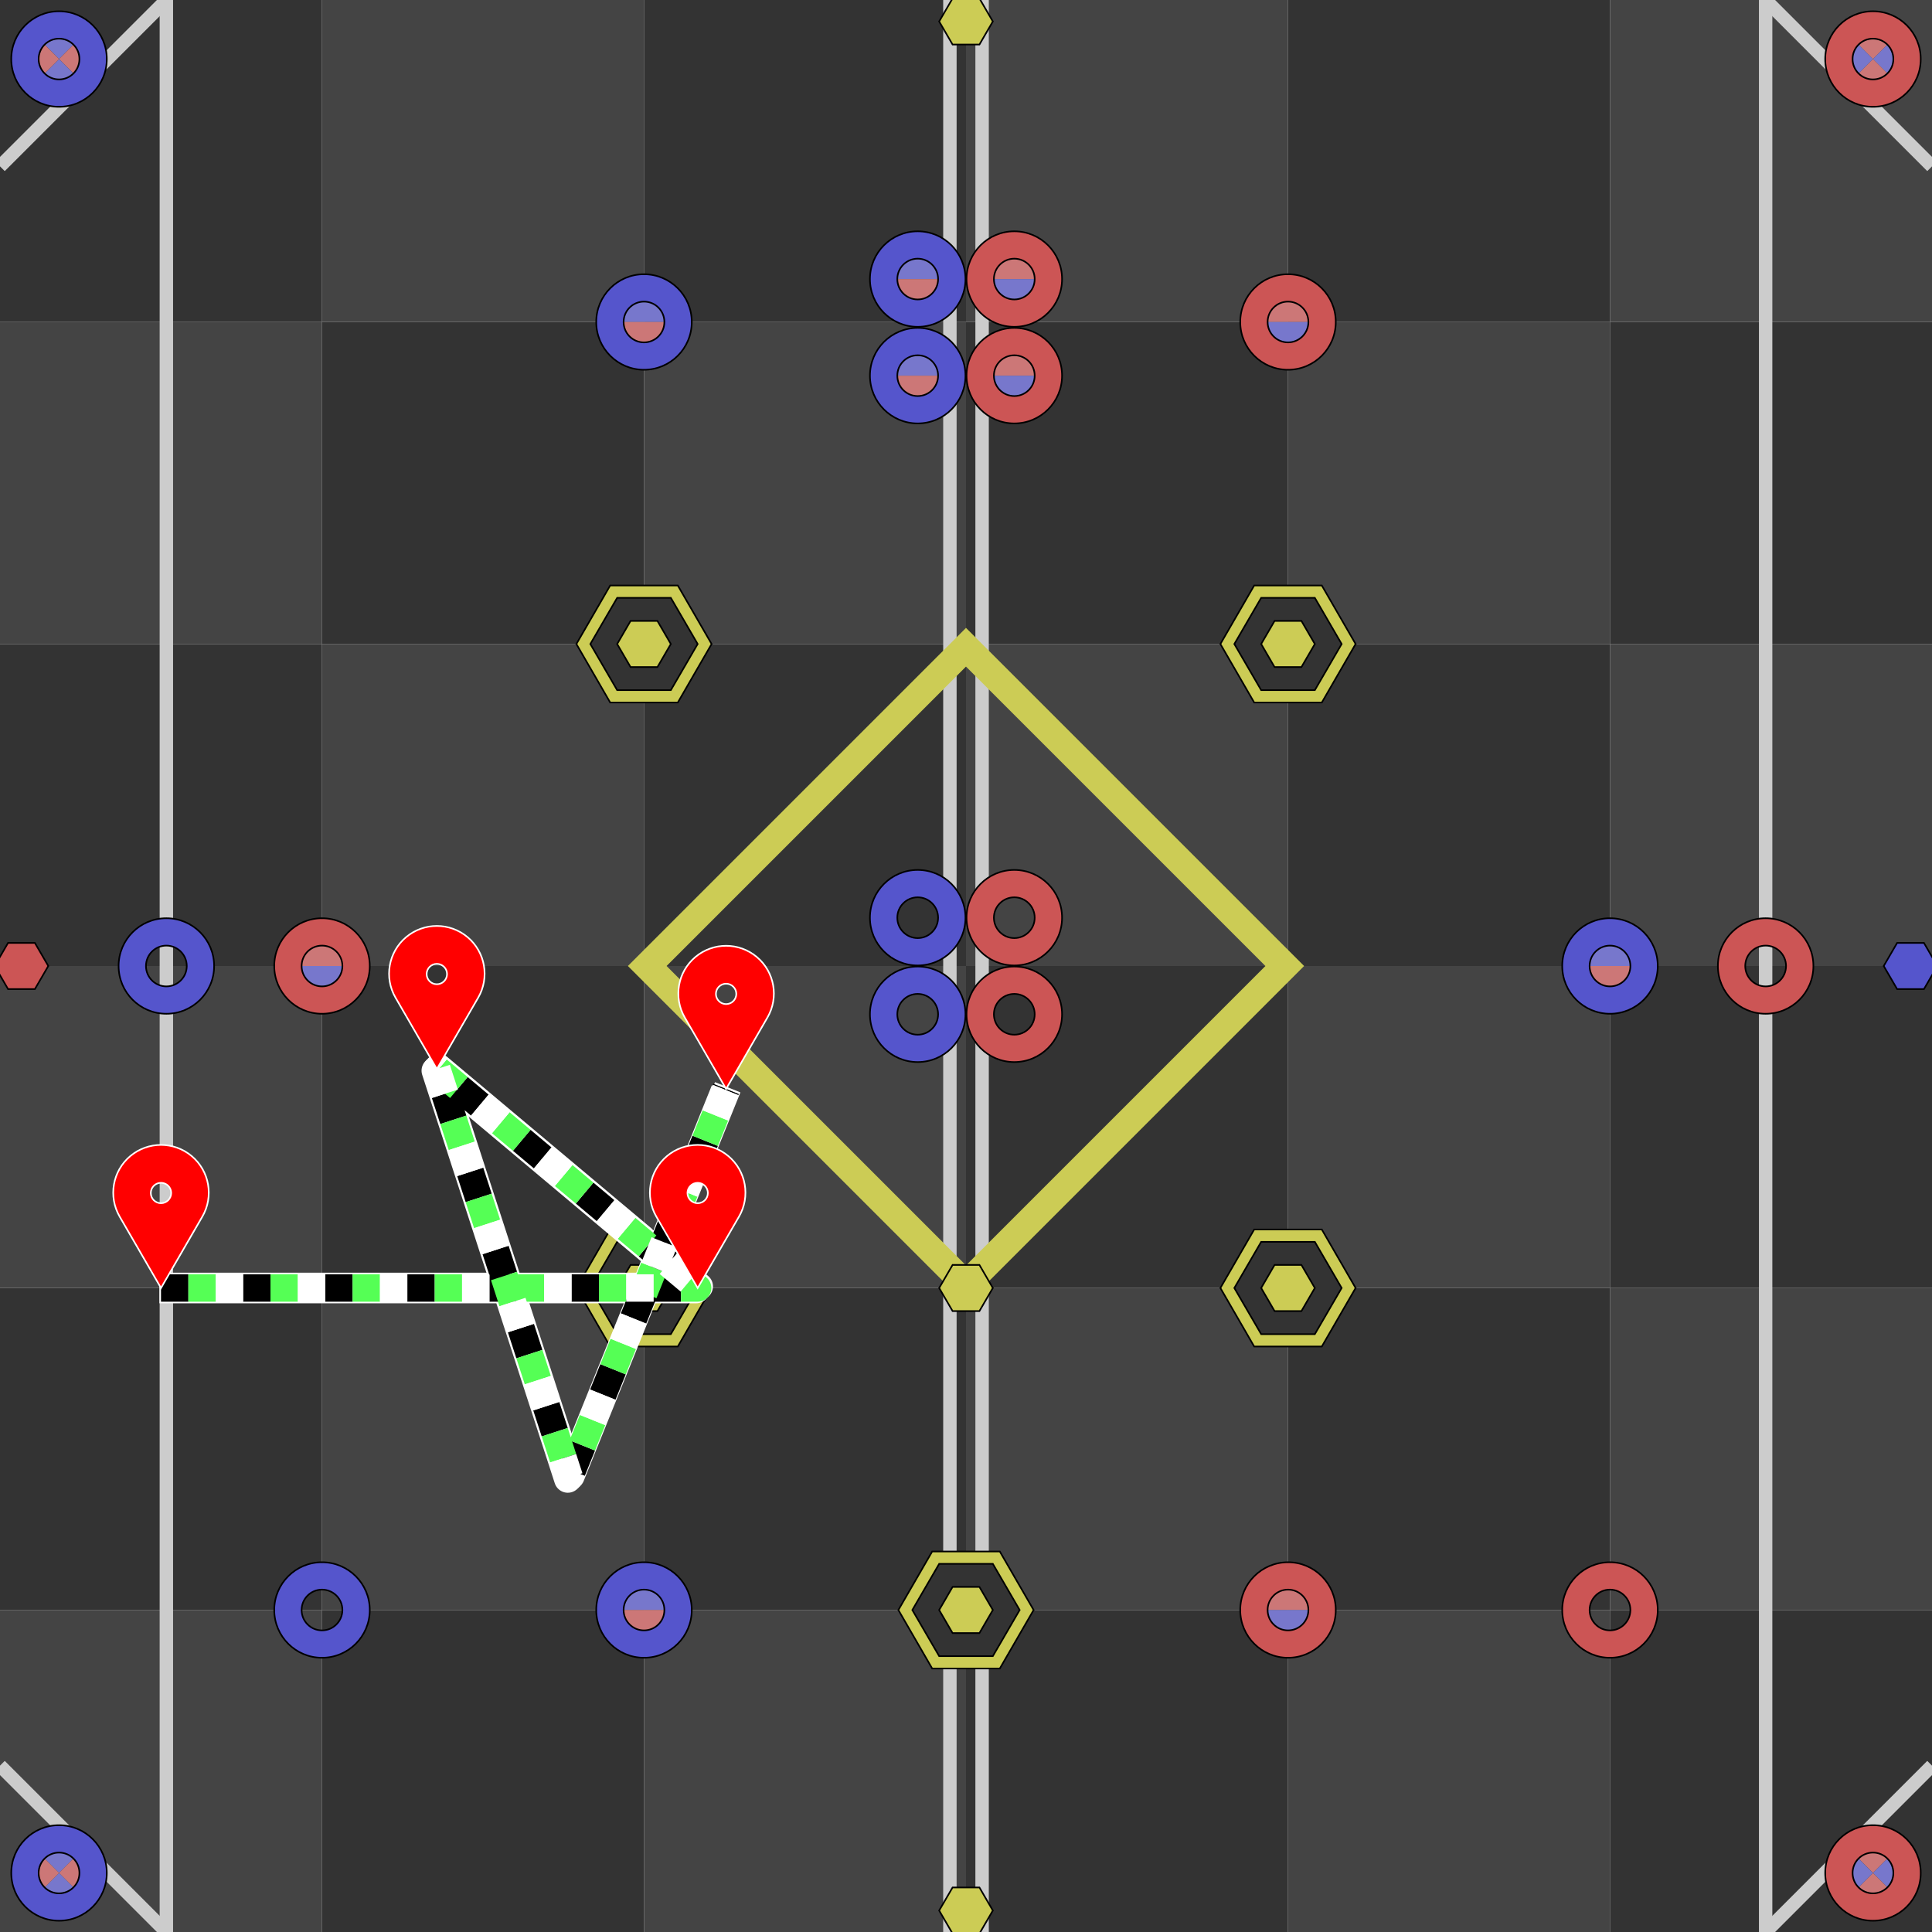
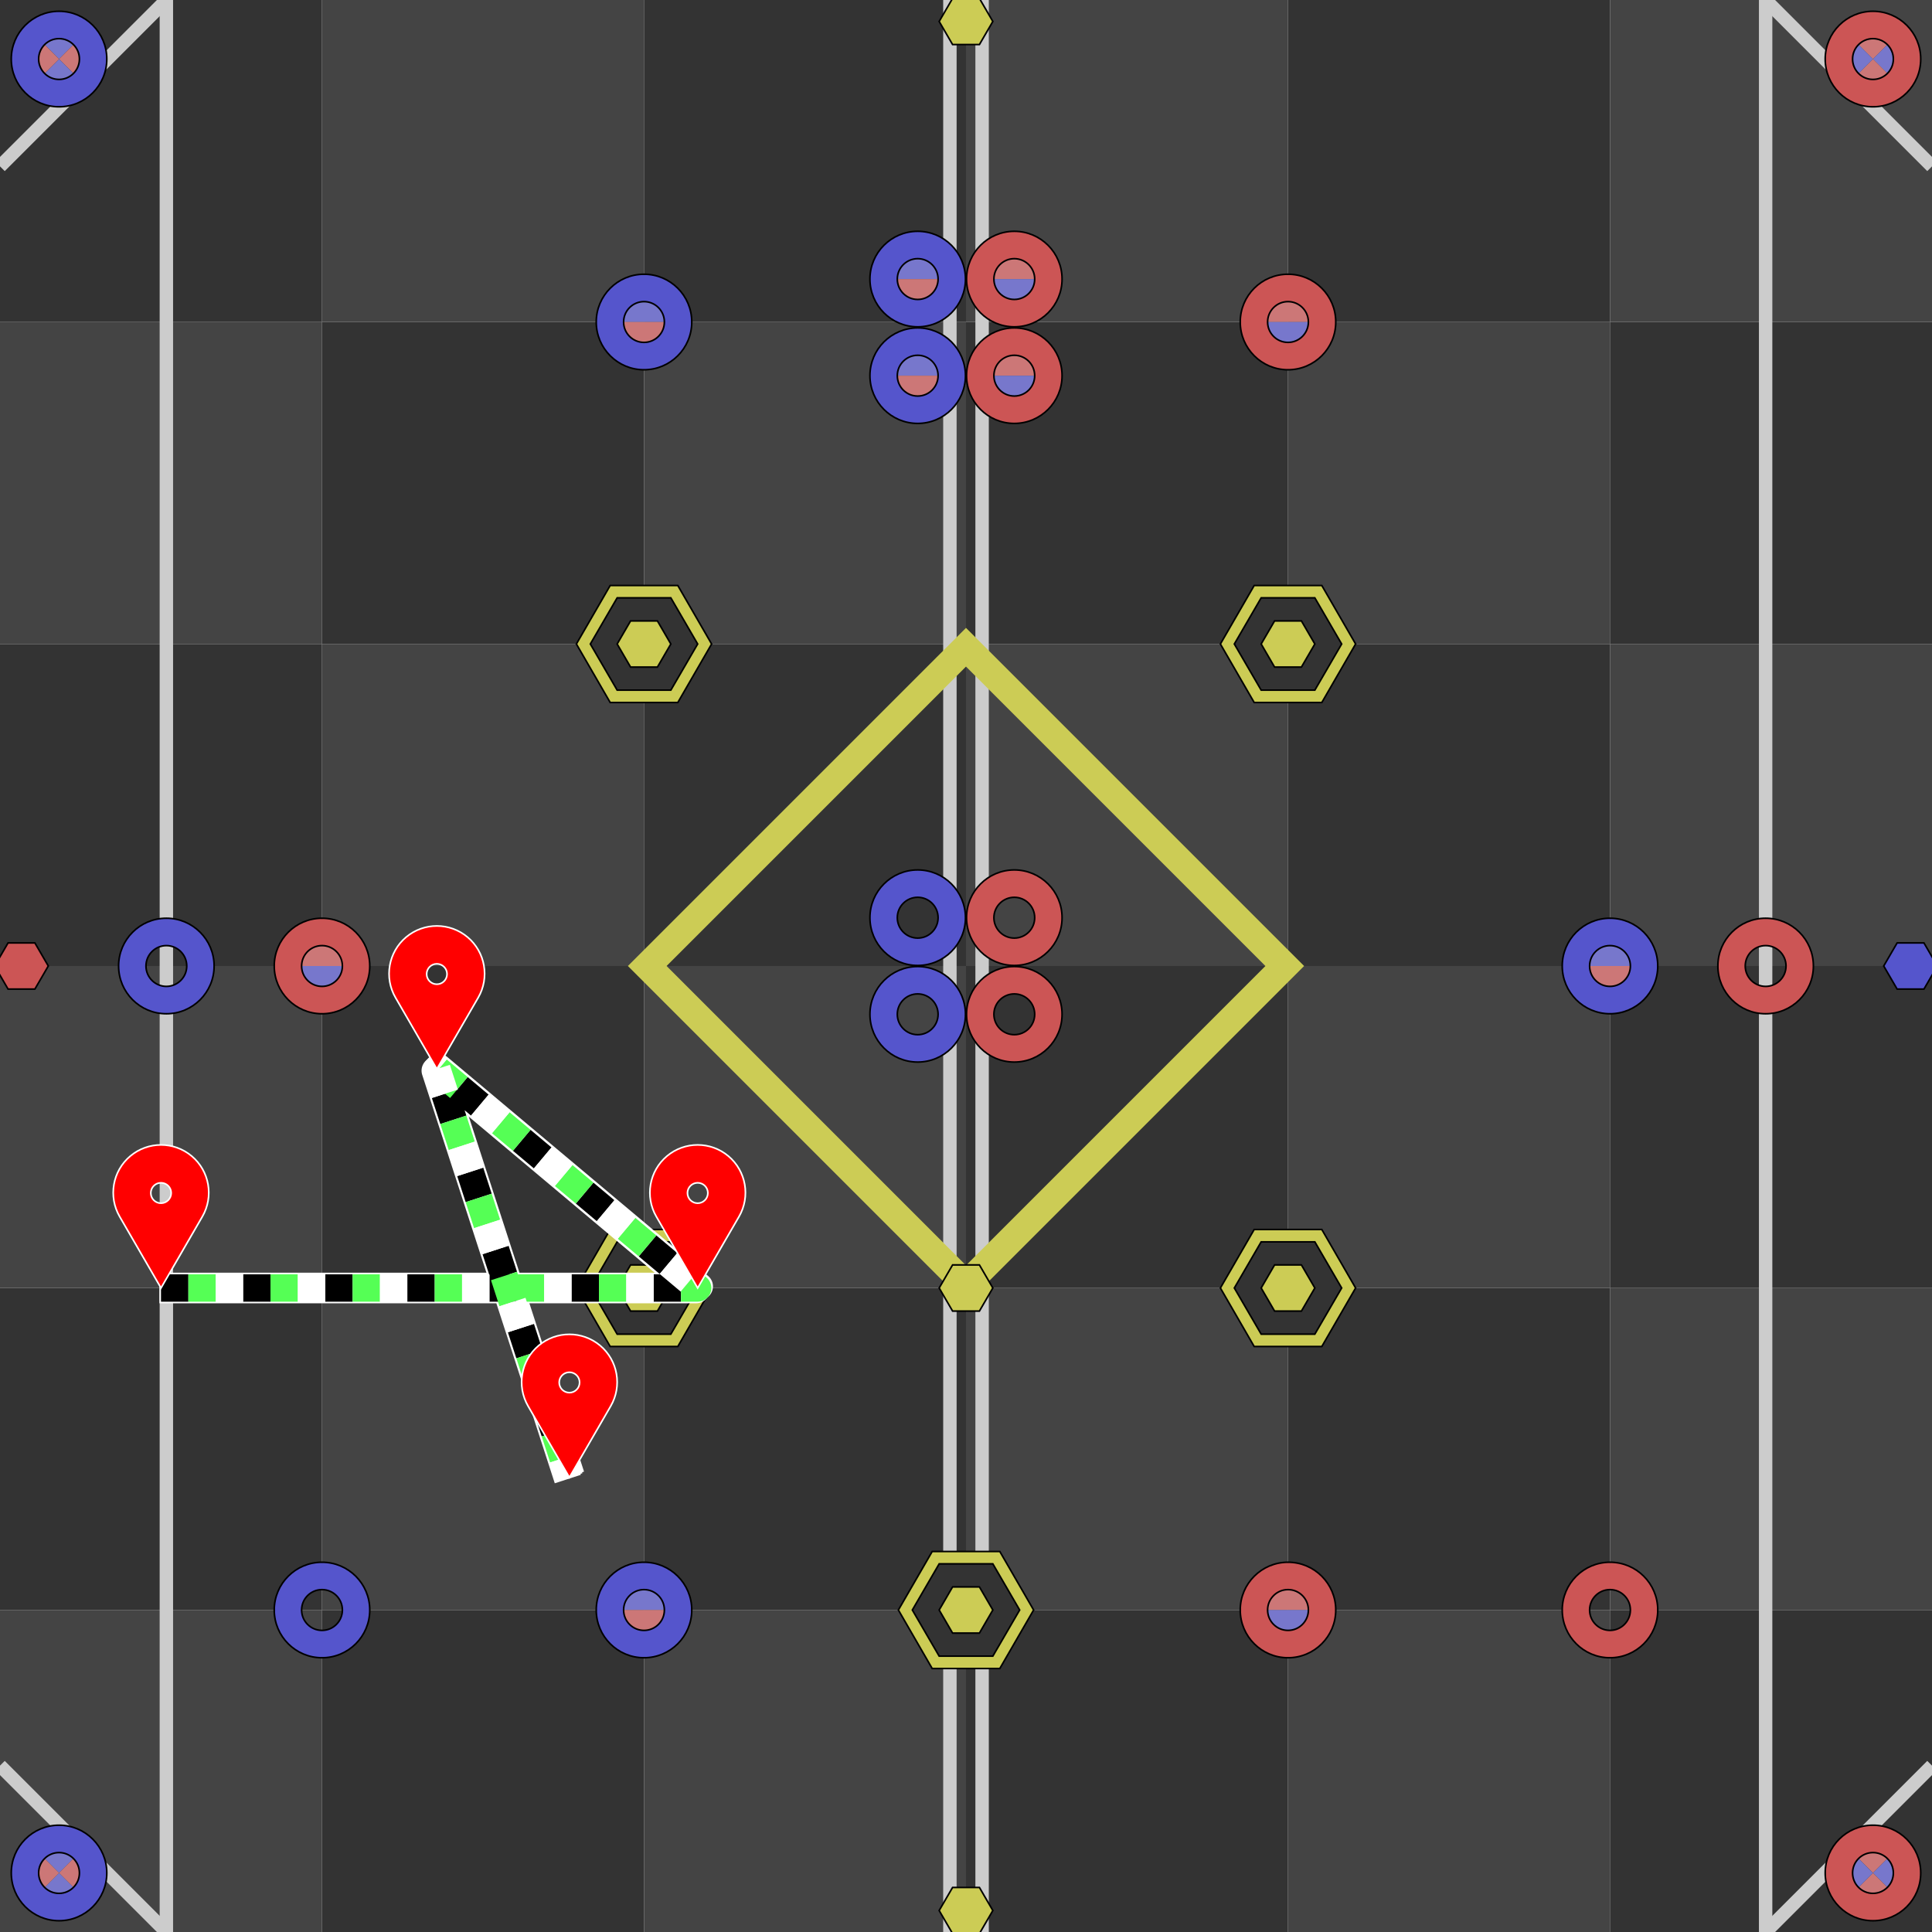
<svg xmlns="http://www.w3.org/2000/svg" version="1.1" width="600" height="600" viewBox="-1800 -1800 3600 3600">
  <g transform="scale(1, -1)">
    <rect x="-1800" y="-1800" width="600" height="600" fill="#444444" />
    <rect x="-1800" y="-1200" width="600" height="600" fill="#333333" />
    <rect x="-1800" y="-600" width="600" height="600" fill="#444444" />
    <rect x="-1800" y="0" width="600" height="600" fill="#333333" />
    <rect x="-1800" y="600" width="600" height="600" fill="#444444" />
    <rect x="-1800" y="1200" width="600" height="600" fill="#333333" />
    <rect x="-1200" y="-1800" width="600" height="600" fill="#333333" />
    <rect x="-1200" y="-1200" width="600" height="600" fill="#444444" />
    <rect x="-1200" y="-600" width="600" height="600" fill="#333333" />
    <rect x="-1200" y="0" width="600" height="600" fill="#444444" />
    <rect x="-1200" y="600" width="600" height="600" fill="#333333" />
    <rect x="-1200" y="1200" width="600" height="600" fill="#444444" />
    <rect x="-600" y="-1800" width="600" height="600" fill="#444444" />
    <rect x="-600" y="-1200" width="600" height="600" fill="#333333" />
    <rect x="-600" y="-600" width="600" height="600" fill="#444444" />
    <rect x="-600" y="0" width="600" height="600" fill="#333333" />
    <rect x="-600" y="600" width="600" height="600" fill="#444444" />
    <rect x="-600" y="1200" width="600" height="600" fill="#333333" />
    <rect x="0" y="-1800" width="600" height="600" fill="#333333" />
    <rect x="0" y="-1200" width="600" height="600" fill="#444444" />
    <rect x="0" y="-600" width="600" height="600" fill="#333333" />
    <rect x="0" y="0" width="600" height="600" fill="#444444" />
    <rect x="0" y="600" width="600" height="600" fill="#333333" />
    <rect x="0" y="1200" width="600" height="600" fill="#444444" />
    <rect x="600" y="-1800" width="600" height="600" fill="#444444" />
    <rect x="600" y="-1200" width="600" height="600" fill="#333333" />
    <rect x="600" y="-600" width="600" height="600" fill="#444444" />
    <rect x="600" y="0" width="600" height="600" fill="#333333" />
    <rect x="600" y="600" width="600" height="600" fill="#444444" />
    <rect x="600" y="1200" width="600" height="600" fill="#333333" />
    <rect x="1200" y="-1800" width="600" height="600" fill="#333333" />
    <rect x="1200" y="-1200" width="600" height="600" fill="#444444" />
    <rect x="1200" y="-600" width="600" height="600" fill="#333333" />
    <rect x="1200" y="0" width="600" height="600" fill="#444444" />
    <rect x="1200" y="600" width="600" height="600" fill="#333333" />
    <rect x="1200" y="1200" width="600" height="600" fill="#444444" />
    <line x1="-1490" y1="-1800" x2="-1490" y2="1800" stroke="#cccccc" stroke-width="25" />
    <line x1="-30" y1="-1800" x2="-30" y2="1800" stroke="#cccccc" stroke-width="25" />
    <line x1="30" y1="-1800" x2="30" y2="1800" stroke="#cccccc" stroke-width="25" />
    <line x1="1490" y1="-1800" x2="1490" y2="1800" stroke="#cccccc" stroke-width="25" />
    <line x1="-1800" y1="-1490" x2="-1490" y2="-1800" stroke="#cccccc" stroke-width="25" />
    <line x1="1800" y1="-1490" x2="1490" y2="-1800" stroke="#cccccc" stroke-width="25" />
    <line x1="-1800" y1="1490" x2="-1490" y2="1800" stroke="#cccccc" stroke-width="25" />
    <line x1="1800" y1="1490" x2="1490" y2="1800" stroke="#cccccc" stroke-width="25" />
    <rect x="-420" y="-420" width="840" height="840" transform="rotate(45)" stroke="#cccc55" fill="none" stroke-width="51" />
    <polygon points="-1710,0 -1735,43 -1785,43 -1810,0 -1785,-43 -1735,-43" fill="#cc5555" stroke="#000000" stroke-width="3" />
    <polygon points="1810,0 1785,43 1735,43 1710,0 1735,-43 1785,-43" fill="#5555cc" stroke="#000000" stroke-width="3" />
    <polygon points="50,1760 25,1803 -25,1803 -50,1760 -25,1717 25,1717" fill="#cccc55" stroke="#000000" stroke-width="3" />
    <polygon points="50,-600 25,-557 -25,-557 -50,-600 -25,-643 25,-643" fill="#cccc55" stroke="#000000" stroke-width="3" />
    <polygon points="50,-1760 25,-1717 -25,-1717 -50,-1760 -25,-1803 25,-1803" fill="#cccc55" stroke="#000000" stroke-width="3" />
    <polygon points="-474,600 -537,709 -663,709 -726,600 -663,491 -537,491" fill="#cccc55" stroke="#000000" stroke-width="3" />
    <polygon points="-500,600 -550,686 -650,686 -700,600 -650,514 -550,514" fill="#333333" stroke="#000000" stroke-width="3" />
    <polygon points="-550,600 -575,643 -625,643 -650,600 -625,557 -575,557" fill="#cccc55" stroke="#000000" stroke-width="3" />
    <polygon points="726,600 663,709 537,709 474,600 537,491 663,491" fill="#cccc55" stroke="#000000" stroke-width="3" />
    <polygon points="700,600 650,686 550,686 500,600 550,514 650,514" fill="#333333" stroke="#000000" stroke-width="3" />
    <polygon points="650,600 625,643 575,643 550,600 575,557 625,557" fill="#cccc55" stroke="#000000" stroke-width="3" />
    <polygon points="-474,-600 -537,-491 -663,-491 -726,-600 -663,-709 -537,-709" fill="#cccc55" stroke="#000000" stroke-width="3" />
    <polygon points="-500,-600 -550,-514 -650,-514 -700,-600 -650,-686 -550,-686" fill="#333333" stroke="#000000" stroke-width="3" />
    <polygon points="-550,-600 -575,-557 -625,-557 -650,-600 -625,-643 -575,-643" fill="#cccc55" stroke="#000000" stroke-width="3" />
    <polygon points="726,-600 663,-491 537,-491 474,-600 537,-709 663,-709" fill="#cccc55" stroke="#000000" stroke-width="3" />
    <polygon points="700,-600 650,-514 550,-514 500,-600 550,-686 650,-686" fill="#333333" stroke="#000000" stroke-width="3" />
    <polygon points="650,-600 625,-557 575,-557 550,-600 575,-643 625,-643" fill="#cccc55" stroke="#000000" stroke-width="3" />
    <polygon points="126,-1200 63,-1091 -63,-1091 -126,-1200 -63,-1309 63,-1309" fill="#cccc55" stroke="#000000" stroke-width="3" />
    <polygon points="100,-1200 50,-1114 -50,-1114 -100,-1200 -50,-1286 50,-1286" fill="#333333" stroke="#000000" stroke-width="3" />
    <polygon points="50,-1200 25,-1157 -25,-1157 -50,-1200 -25,-1243 25,-1243" fill="#cccc55" stroke="#000000" stroke-width="3" />
    <path d="M 1690,1690 l -63,63 a 89,89 0 0,0 126,0 z" fill="#cc7777" />
    <path d="M 1690,1690 l 63,63 a 89,89 0 0,0 0,-126 z" fill="#7777cc" />
    <path d="M 1690,1690 l 63,-63 a 89,89 0 0,0 -126,0 z" fill="#cc7777" />
    <path d="M 1690,1690 l -63,-63 a 89,89 0 0,0 0,126 z" fill="#7777cc" />
    <path d="M 1601,1690 a 89 89 0 0 0 178 0 a 89 89 0 0 0 -178 0 z m 51 0 a 38 38 0 0 0 76 0 a 38 38 0 0 0 -76 0 z" fill="#cc5555" stroke="#000000" stroke-width="3" fill-rule="evenodd" />
    <path d="M 1690,-1690 l -63,63 a 89,89 0 0,0 126,0 z" fill="#cc7777" />
    <path d="M 1690,-1690 l 63,63 a 89,89 0 0,0 0,-126 z" fill="#7777cc" />
    <path d="M 1690,-1690 l 63,-63 a 89,89 0 0,0 -126,0 z" fill="#cc7777" />
    <path d="M 1690,-1690 l -63,-63 a 89,89 0 0,0 0,126 z" fill="#7777cc" />
    <path d="M 1601,-1690 a 89 89 0 0 0 178 0 a 89 89 0 0 0 -178 0 z m 51 0 a 38 38 0 0 0 76 0 a 38 38 0 0 0 -76 0 z" fill="#cc5555" stroke="#000000" stroke-width="3" fill-rule="evenodd" />
    <path d="M -1690,1690 l -63,63 a 89,89 0 0,0 126,0 z" fill="#7777cc" />
    <path d="M -1690,1690 l 63,63 a 89,89 0 0,0 0,-126 z" fill="#cc7777" />
    <path d="M -1690,1690 l 63,-63 a 89,89 0 0,0 -126,0 z" fill="#7777cc" />
    <path d="M -1690,1690 l -63,-63 a 89,89 0 0,0 0,126 z" fill="#cc7777" />
    <path d="M -1779,1690 a 89 89 0 0 0 178 0 a 89 89 0 0 0 -178 0 z m 51 0 a 38 38 0 0 0 76 0 a 38 38 0 0 0 -76 0 z" fill="#5555cc" stroke="#000000" stroke-width="3" fill-rule="evenodd" />
    <path d="M -1690,-1690 l -63,63 a 89,89 0 0,0 126,0 z" fill="#7777cc" />
    <path d="M -1690,-1690 l 63,63 a 89,89 0 0,0 0,-126 z" fill="#cc7777" />
    <path d="M -1690,-1690 l 63,-63 a 89,89 0 0,0 -126,0 z" fill="#7777cc" />
    <path d="M -1690,-1690 l -63,-63 a 89,89 0 0,0 0,126 z" fill="#cc7777" />
    <path d="M -1779,-1690 a 89 89 0 0 0 178 0 a 89 89 0 0 0 -178 0 z m 51 0 a 38 38 0 0 0 76 0 a 38 38 0 0 0 -76 0 z" fill="#5555cc" stroke="#000000" stroke-width="3" fill-rule="evenodd" />
    <path d="M 1,1280 a 89,89 0 1,0 178,0" fill="#cc7777" />
    <path d="M 1,1280 a 89,89 0 1,1 178,0" fill="#7777cc" />
    <path d="M 1,1280 a 89 89 0 0 0 178 0 a 89 89 0 0 0 -178 0 z m 51 0 a 38 38 0 0 0 76 0 a 38 38 0 0 0 -76 0 z" fill="#cc5555" stroke="#000000" stroke-width="3" fill-rule="evenodd" />
    <path d="M 511,1200 a 89,89 0 1,0 178,0" fill="#cc7777" />
    <path d="M 511,1200 a 89,89 0 1,1 178,0" fill="#7777cc" />
    <path d="M 511,1200 a 89 89 0 0 0 178 0 a 89 89 0 0 0 -178 0 z m 51 0 a 38 38 0 0 0 76 0 a 38 38 0 0 0 -76 0 z" fill="#cc5555" stroke="#000000" stroke-width="3" fill-rule="evenodd" />
    <path d="M 1,1100 a 89,89 0 1,0 178,0" fill="#cc7777" />
    <path d="M 1,1100 a 89,89 0 1,1 178,0" fill="#7777cc" />
    <path d="M 1,1100 a 89 89 0 0 0 178 0 a 89 89 0 0 0 -178 0 z m 51 0 a 38 38 0 0 0 76 0 a 38 38 0 0 0 -76 0 z" fill="#cc5555" stroke="#000000" stroke-width="3" fill-rule="evenodd" />
    <path d="M -1289,0 a 89,89 0 1,0 178,0" fill="#cc7777" />
    <path d="M -1289,0 a 89,89 0 1,1 178,0" fill="#7777cc" />
    <path d="M -1289,0 a 89 89 0 0 0 178 0 a 89 89 0 0 0 -178 0 z m 51 0 a 38 38 0 0 0 76 0 a 38 38 0 0 0 -76 0 z" fill="#cc5555" stroke="#000000" stroke-width="3" fill-rule="evenodd" />
    <path d="M 511,-1200 a 89,89 0 1,0 178,0" fill="#cc7777" />
    <path d="M 511,-1200 a 89,89 0 1,1 178,0" fill="#7777cc" />
    <path d="M 511,-1200 a 89 89 0 0 0 178 0 a 89 89 0 0 0 -178 0 z m 51 0 a 38 38 0 0 0 76 0 a 38 38 0 0 0 -76 0 z" fill="#cc5555" stroke="#000000" stroke-width="3" fill-rule="evenodd" />
    <path d="M -179,1280 a 89,89 0 1,0 178,0" fill="#7777cc" />
    <path d="M -179,1280 a 89,89 0 1,1 178,0" fill="#cc7777" />
    <path d="M -179,1280 a 89 89 0 0 0 178 0 a 89 89 0 0 0 -178 0 z m 51 0 a 38 38 0 0 0 76 0 a 38 38 0 0 0 -76 0 z" fill="#5555cc" stroke="#000000" stroke-width="3" fill-rule="evenodd" />
    <path d="M -689,1200 a 89,89 0 1,0 178,0" fill="#7777cc" />
    <path d="M -689,1200 a 89,89 0 1,1 178,0" fill="#cc7777" />
    <path d="M -689,1200 a 89 89 0 0 0 178 0 a 89 89 0 0 0 -178 0 z m 51 0 a 38 38 0 0 0 76 0 a 38 38 0 0 0 -76 0 z" fill="#5555cc" stroke="#000000" stroke-width="3" fill-rule="evenodd" />
    <path d="M -179,1100 a 89,89 0 1,0 178,0" fill="#7777cc" />
    <path d="M -179,1100 a 89,89 0 1,1 178,0" fill="#cc7777" />
    <path d="M -179,1100 a 89 89 0 0 0 178 0 a 89 89 0 0 0 -178 0 z m 51 0 a 38 38 0 0 0 76 0 a 38 38 0 0 0 -76 0 z" fill="#5555cc" stroke="#000000" stroke-width="3" fill-rule="evenodd" />
    <path d="M 1111,0 a 89,89 0 1,0 178,0" fill="#7777cc" />
    <path d="M 1111,0 a 89,89 0 1,1 178,0" fill="#cc7777" />
    <path d="M 1111,0 a 89 89 0 0 0 178 0 a 89 89 0 0 0 -178 0 z m 51 0 a 38 38 0 0 0 76 0 a 38 38 0 0 0 -76 0 z" fill="#5555cc" stroke="#000000" stroke-width="3" fill-rule="evenodd" />
    <path d="M -689,-1200 a 89,89 0 1,0 178,0" fill="#7777cc" />
    <path d="M -689,-1200 a 89,89 0 1,1 178,0" fill="#cc7777" />
    <path d="M -689,-1200 a 89 89 0 0 0 178 0 a 89 89 0 0 0 -178 0 z m 51 0 a 38 38 0 0 0 76 0 a 38 38 0 0 0 -76 0 z" fill="#5555cc" stroke="#000000" stroke-width="3" fill-rule="evenodd" />
    <path d="M 1,90 a 89 89 0 0 0 178 0 a 89 89 0 0 0 -178 0 z m 51 0 a 38 38 0 0 0 76 0 a 38 38 0 0 0 -76 0 z" fill="#cc5555" stroke="#000000" stroke-width="3" fill-rule="evenodd" />
    <path d="M 1401,0 a 89 89 0 0 0 178 0 a 89 89 0 0 0 -178 0 z m 51 0 a 38 38 0 0 0 76 0 a 38 38 0 0 0 -76 0 z" fill="#cc5555" stroke="#000000" stroke-width="3" fill-rule="evenodd" />
    <path d="M 1,-90 a 89 89 0 0 0 178 0 a 89 89 0 0 0 -178 0 z m 51 0 a 38 38 0 0 0 76 0 a 38 38 0 0 0 -76 0 z" fill="#cc5555" stroke="#000000" stroke-width="3" fill-rule="evenodd" />
    <path d="M 1111,-1200 a 89 89 0 0 0 178 0 a 89 89 0 0 0 -178 0 z m 51 0 a 38 38 0 0 0 76 0 a 38 38 0 0 0 -76 0 z" fill="#cc5555" stroke="#000000" stroke-width="3" fill-rule="evenodd" />
    <path d="M -179,90 a 89 89 0 0 0 178 0 a 89 89 0 0 0 -178 0 z m 51 0 a 38 38 0 0 0 76 0 a 38 38 0 0 0 -76 0 z" fill="#5555cc" stroke="#000000" stroke-width="3" fill-rule="evenodd" />
    <path d="M -1579,0 a 89 89 0 0 0 178 0 a 89 89 0 0 0 -178 0 z m 51 0 a 38 38 0 0 0 76 0 a 38 38 0 0 0 -76 0 z" fill="#5555cc" stroke="#000000" stroke-width="3" fill-rule="evenodd" />
    <path d="M -179,-90 a 89 89 0 0 0 178 0 a 89 89 0 0 0 -178 0 z m 51 0 a 38 38 0 0 0 76 0 a 38 38 0 0 0 -76 0 z" fill="#5555cc" stroke="#000000" stroke-width="3" fill-rule="evenodd" />
    <path d="M -1289,-1200 a 89 89 0 0 0 178 0 a 89 89 0 0 0 -178 0 z m 51 0 a 38 38 0 0 0 76 0 a 38 38 0 0 0 -76 0 z" fill="#5555cc" stroke="#000000" stroke-width="3" fill-rule="evenodd" />
-     <polyline points="-1497,-597 -497,-597 -983,-189 -736,-950 -444,-226" fill="none" stroke="#ffffff" stroke-width="51" stroke-linejoin="round" />
-     <polyline points="-1503,-603 -503,-603 -989,-195 -742,-956 -450,-232" fill="none" stroke="#ffffff" stroke-width="51" stroke-linejoin="round" />
-     <polyline points="-1500,-600 -500,-600 -986,-192 -739,-953 -447,-229" fill="none" stroke="#000000" stroke-width="51" stroke-dasharray="51,102" stroke-linejoin="round" />
-     <polyline points="-1500,-600 -500,-600 -986,-192 -739,-953 -447,-229" fill="none" stroke="#55ff55" stroke-width="51" stroke-dasharray="51,102" stroke-dashoffset="102" stroke-linejoin="round" />
-     <polyline points="-1500,-600 -500,-600 -986,-192 -739,-953 -447,-229" fill="none" stroke="#ffffff" stroke-width="51" stroke-dasharray="51,102" stroke-dashoffset="51" stroke-linejoin="round" />
+     <polyline points="-1497,-597 -497,-597 -983,-189 -736,-950" fill="none" stroke="#ffffff" stroke-width="51" stroke-linejoin="round" />
+     <polyline points="-1503,-603 -503,-603 -989,-195 -742,-956" fill="none" stroke="#ffffff" stroke-width="51" stroke-linejoin="round" />
+     <polyline points="-1500,-600 -500,-600 -986,-192 -739,-953" fill="none" stroke="#000000" stroke-width="51" stroke-dasharray="51,102" stroke-linejoin="round" />
+     <polyline points="-1500,-600 -500,-600 -986,-192 -739,-953" fill="none" stroke="#55ff55" stroke-width="51" stroke-dasharray="51,102" stroke-dashoffset="102" stroke-linejoin="round" />
+     <polyline points="-1500,-600 -500,-600 -986,-192 -739,-953" fill="none" stroke="#ffffff" stroke-width="51" stroke-dasharray="51,102" stroke-dashoffset="51" stroke-linejoin="round" />
    <path d="M -1500,-600 l -77 133 a 89 89 0 1 0 154 0 z m -19 177 a 19 19 0 0 0 38 0 a 19 19 0 0 0 -38 0 z" fill="#ff0000" stroke="#ffffff" stroke-width="3" fill-rule="evenodd" />
    <path d="M -500,-600 l -77 133 a 89 89 0 1 0 154 0 z m -19 177 a 19 19 0 0 0 38 0 a 19 19 0 0 0 -38 0 z" fill="#ff0000" stroke="#ffffff" stroke-width="3" fill-rule="evenodd" />
    <path d="M -986,-192 l -77 133 a 89 89 0 1 0 154 0 z m -19 177 a 19 19 0 0 0 38 0 a 19 19 0 0 0 -38 0 z" fill="#ff0000" stroke="#ffffff" stroke-width="3" fill-rule="evenodd" />
-     <path d="M -447,-229 l -77 133 a 89 89 0 1 0 154 0 z m -19 177 a 19 19 0 0 0 38 0 a 19 19 0 0 0 -38 0 z" fill="#ff0000" stroke="#ffffff" stroke-width="3" fill-rule="evenodd" />
+     <path d="M -739,-953 l -77 133 a 89 89 0 1 0 154 0 z m -19 177 a 19 19 0 0 0 38 0 a 19 19 0 0 0 -38 0 z" fill="#ff0000" stroke="#ffffff" stroke-width="3" fill-rule="evenodd" />
  </g>
</svg>
